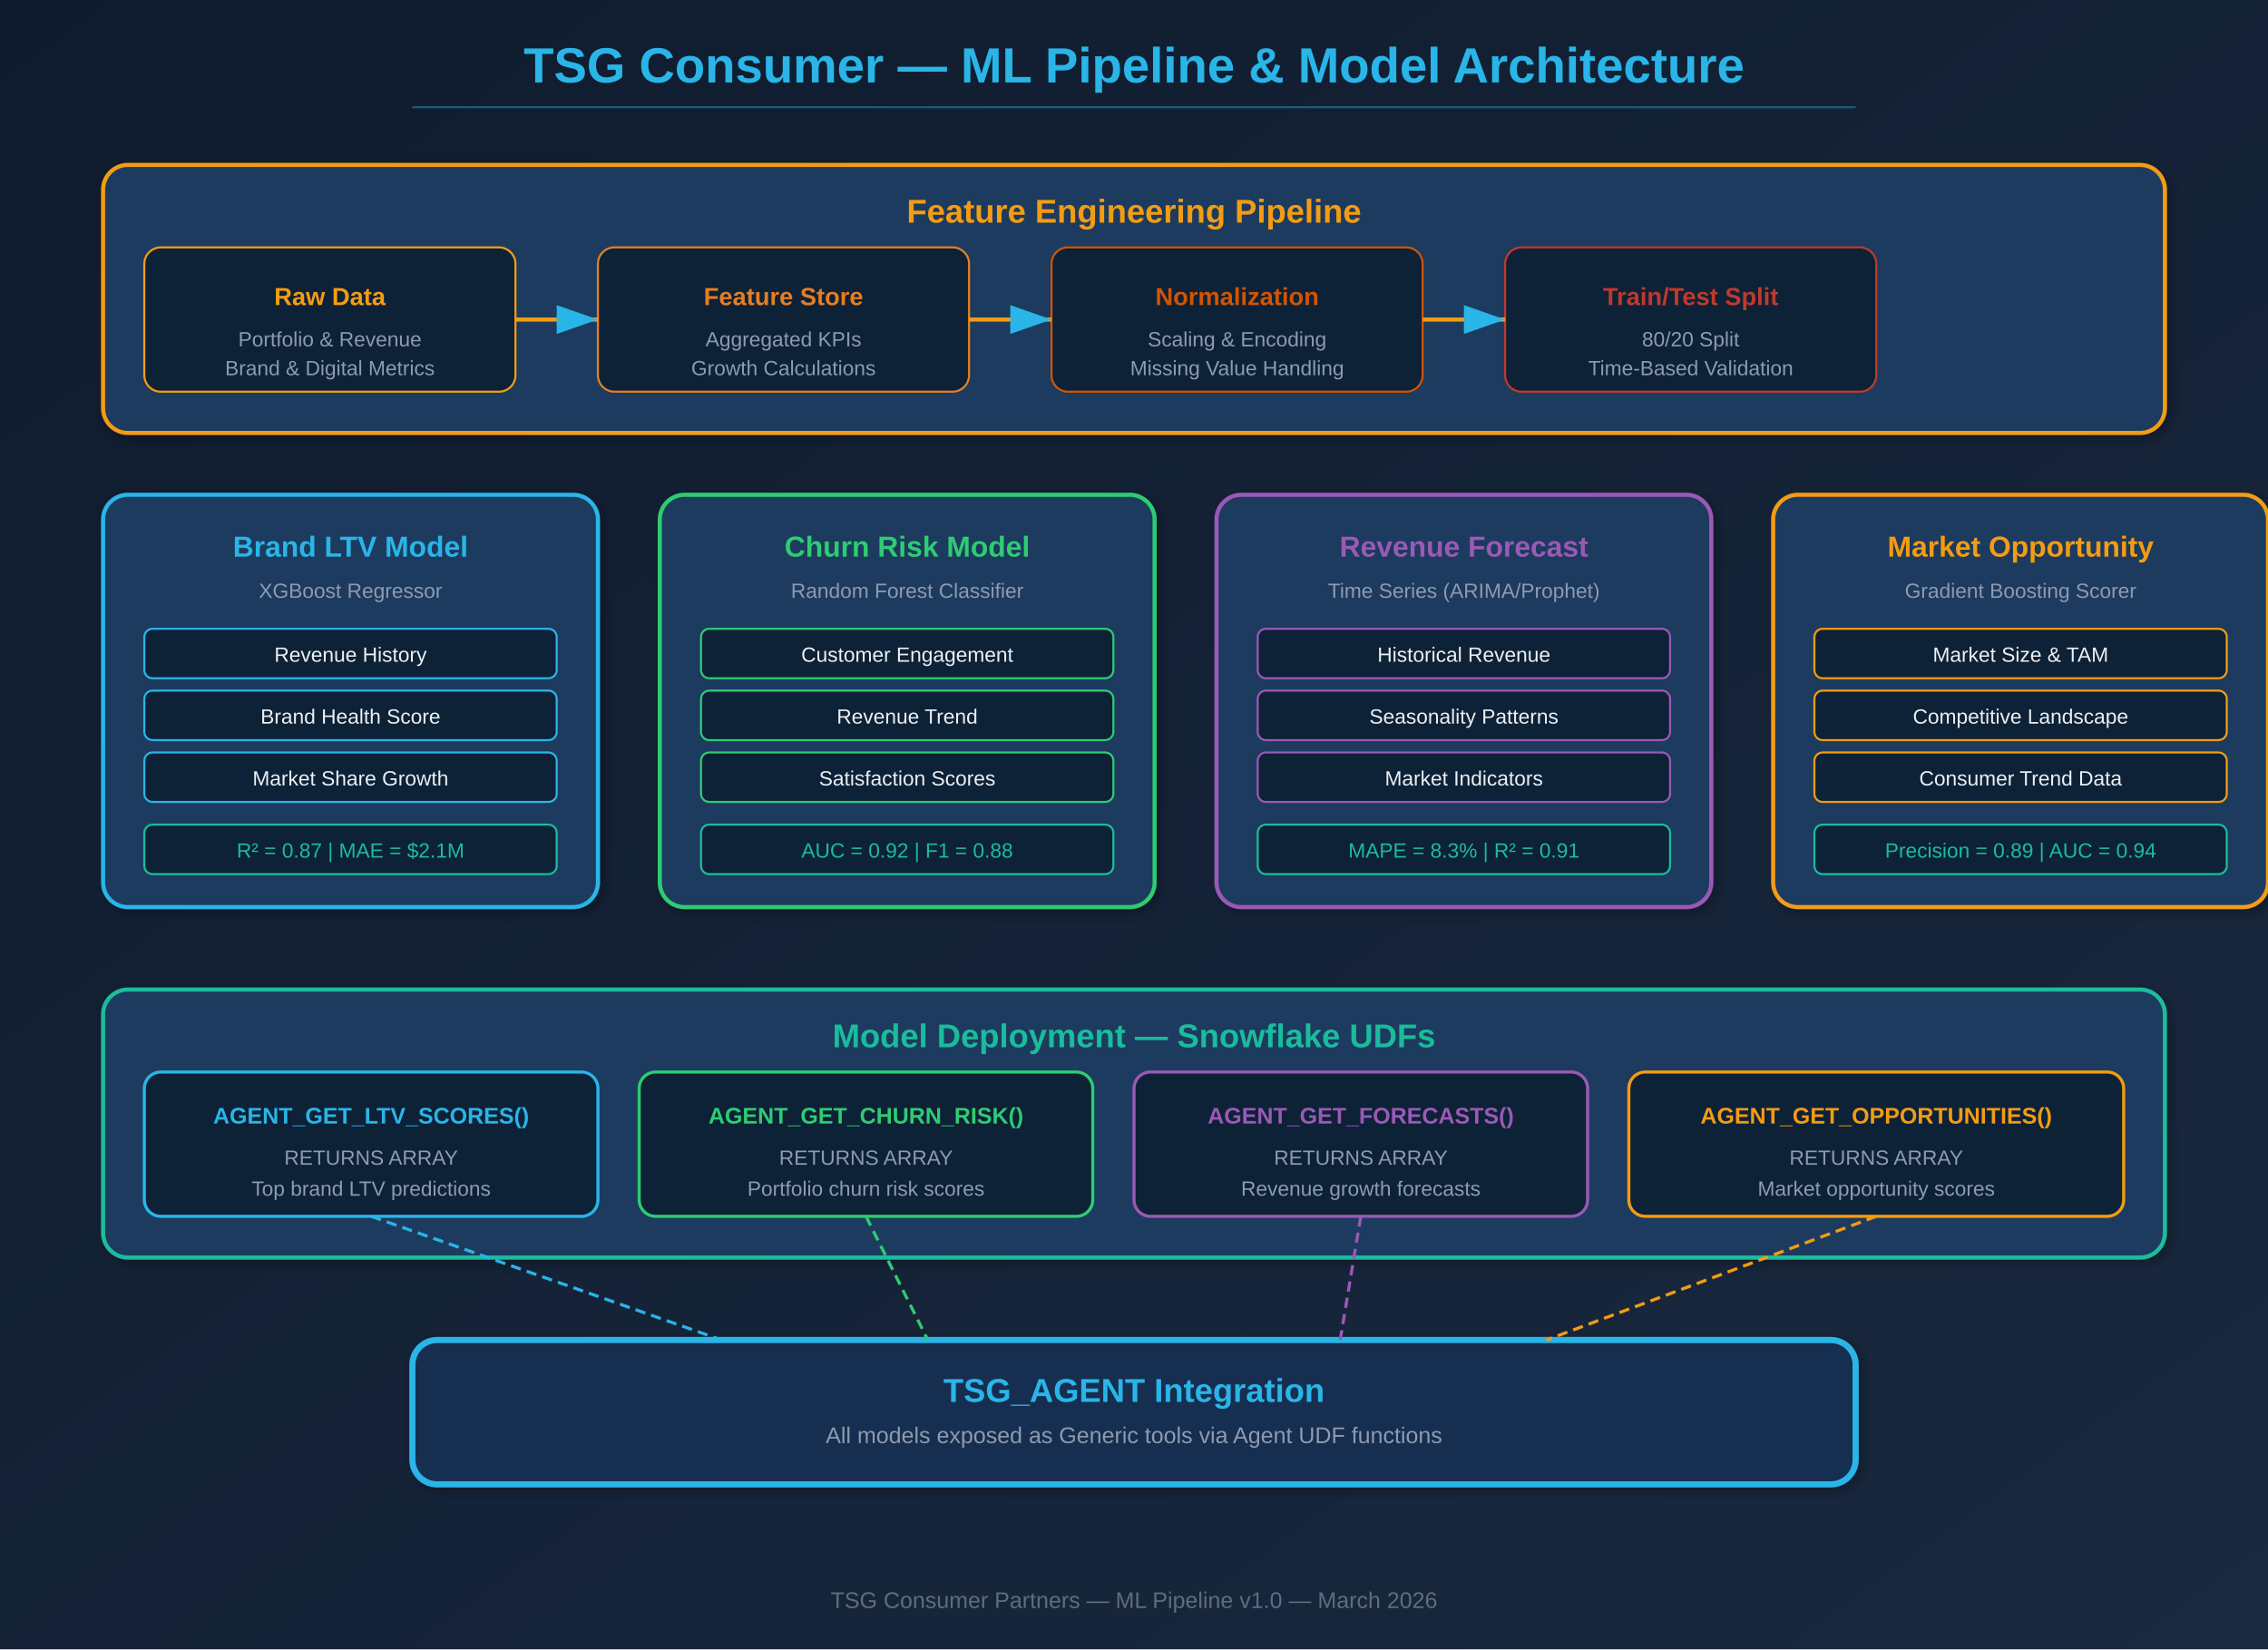
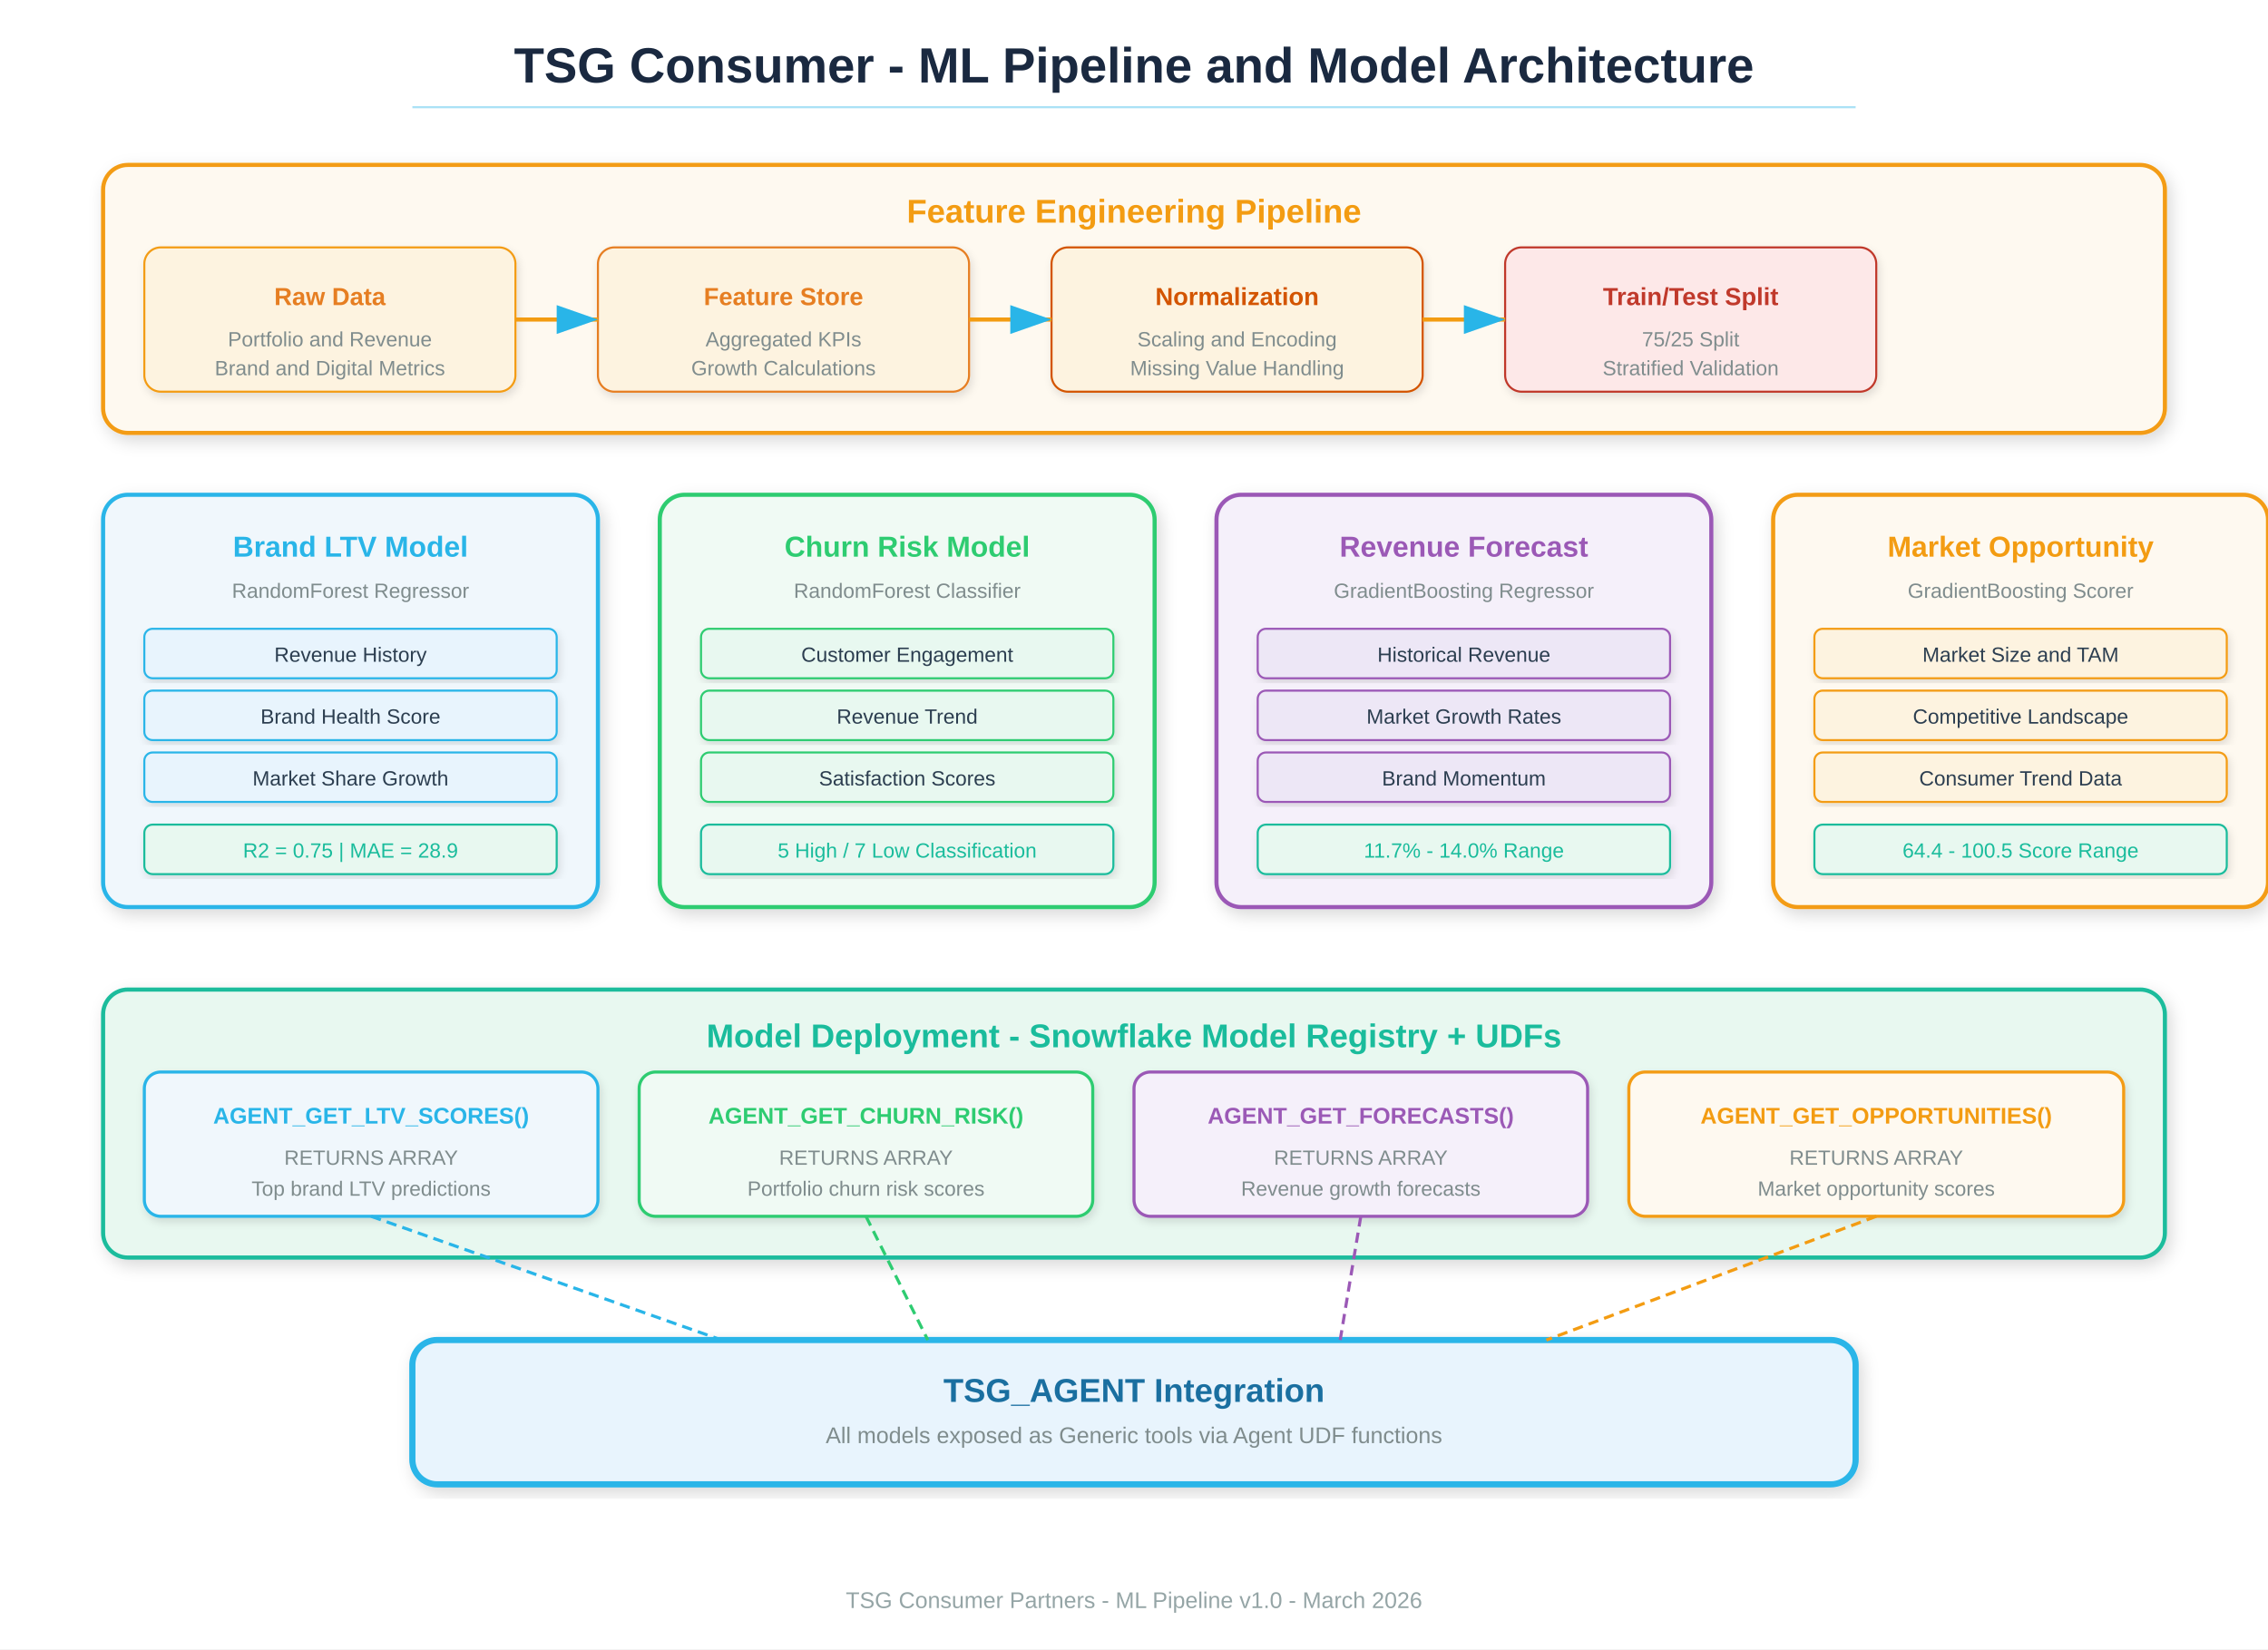
<svg xmlns="http://www.w3.org/2000/svg" viewBox="0 0 1100 800" font-family="Segoe UI, Arial, sans-serif">
  <defs>
-     <linearGradient id="bg3" x1="0%" y1="0%" x2="100%" y2="100%">
-       <stop offset="0%" style="stop-color:#0f1b2d;stop-opacity:1" />
-       <stop offset="100%" style="stop-color:#1a2940;stop-opacity:1" />
-     </linearGradient>
+     <filter id="shadow">
+       <feDropShadow dx="2" dy="3" stdDeviation="4" flood-opacity="0.15" />
+     </filter>
+     <filter id="shadowSm">
+       <feDropShadow dx="1" dy="2" stdDeviation="2" flood-opacity="0.12" />
+     </filter>
    <marker id="a3" markerWidth="10" markerHeight="7" refX="10" refY="3.5" orient="auto">
      <polygon points="0 0, 10 3.5, 0 7" fill="#29b5e8" />
    </marker>
-     <filter id="sh3">
-       <feDropShadow dx="2" dy="2" stdDeviation="3" flood-opacity="0.3" />
-     </filter>
  </defs>
-   <rect width="1100" height="800" fill="url(#bg3)" />
-   <text x="550" y="40" text-anchor="middle" fill="#29b5e8" font-size="24" font-weight="bold">TSG Consumer — ML Pipeline &amp; Model Architecture</text>
+   <rect width="1100" height="800" fill="#ffffff" />
+   <text x="550" y="40" text-anchor="middle" fill="#1a2940" font-size="24" font-weight="bold">TSG Consumer - ML Pipeline and Model Architecture</text>
  <line x1="200" y1="52" x2="900" y2="52" stroke="#29b5e8" stroke-width="1" opacity="0.4" />
-   <rect x="50" y="80" width="1000" height="130" rx="12" fill="#1e3a5f" stroke="#f39c12" stroke-width="2" filter="url(#sh3)" />
+   <rect x="50" y="80" width="1000" height="130" rx="12" fill="#fef9f0" stroke="#f39c12" stroke-width="2" filter="url(#shadow)" />
  <text x="550" y="108" text-anchor="middle" fill="#f39c12" font-size="16" font-weight="bold">Feature Engineering Pipeline</text>
-   <rect x="70" y="120" width="180" height="70" rx="8" fill="#0d2137" stroke="#f39c12" stroke-width="1" />
-   <text x="160" y="148" text-anchor="middle" fill="#f39c12" font-size="12" font-weight="bold">Raw Data</text>
-   <text x="160" y="168" text-anchor="middle" fill="#8e9aaf" font-size="10">Portfolio &amp; Revenue</text>
-   <text x="160" y="182" text-anchor="middle" fill="#8e9aaf" font-size="10">Brand &amp; Digital Metrics</text>
-   <rect x="290" y="120" width="180" height="70" rx="8" fill="#0d2137" stroke="#e67e22" stroke-width="1" />
+   <rect x="70" y="120" width="180" height="70" rx="8" fill="#fdf3e0" stroke="#f39c12" stroke-width="1" filter="url(#shadowSm)" />
+   <text x="160" y="148" text-anchor="middle" fill="#e67e22" font-size="12" font-weight="bold">Raw Data</text>
+   <text x="160" y="168" text-anchor="middle" fill="#7f8c8d" font-size="10">Portfolio and Revenue</text>
+   <text x="160" y="182" text-anchor="middle" fill="#7f8c8d" font-size="10">Brand and Digital Metrics</text>
+   <rect x="290" y="120" width="180" height="70" rx="8" fill="#fdf3e0" stroke="#e67e22" stroke-width="1" filter="url(#shadowSm)" />
  <text x="380" y="148" text-anchor="middle" fill="#e67e22" font-size="12" font-weight="bold">Feature Store</text>
-   <text x="380" y="168" text-anchor="middle" fill="#8e9aaf" font-size="10">Aggregated KPIs</text>
-   <text x="380" y="182" text-anchor="middle" fill="#8e9aaf" font-size="10">Growth Calculations</text>
-   <rect x="510" y="120" width="180" height="70" rx="8" fill="#0d2137" stroke="#d35400" stroke-width="1" />
+   <text x="380" y="168" text-anchor="middle" fill="#7f8c8d" font-size="10">Aggregated KPIs</text>
+   <text x="380" y="182" text-anchor="middle" fill="#7f8c8d" font-size="10">Growth Calculations</text>
+   <rect x="510" y="120" width="180" height="70" rx="8" fill="#fdf3e0" stroke="#d35400" stroke-width="1" filter="url(#shadowSm)" />
  <text x="600" y="148" text-anchor="middle" fill="#d35400" font-size="12" font-weight="bold">Normalization</text>
-   <text x="600" y="168" text-anchor="middle" fill="#8e9aaf" font-size="10">Scaling &amp; Encoding</text>
-   <text x="600" y="182" text-anchor="middle" fill="#8e9aaf" font-size="10">Missing Value Handling</text>
-   <rect x="730" y="120" width="180" height="70" rx="8" fill="#0d2137" stroke="#c0392b" stroke-width="1" />
+   <text x="600" y="168" text-anchor="middle" fill="#7f8c8d" font-size="10">Scaling and Encoding</text>
+   <text x="600" y="182" text-anchor="middle" fill="#7f8c8d" font-size="10">Missing Value Handling</text>
+   <rect x="730" y="120" width="180" height="70" rx="8" fill="#fde8e8" stroke="#c0392b" stroke-width="1" filter="url(#shadowSm)" />
  <text x="820" y="148" text-anchor="middle" fill="#c0392b" font-size="12" font-weight="bold">Train/Test Split</text>
-   <text x="820" y="168" text-anchor="middle" fill="#8e9aaf" font-size="10">80/20 Split</text>
-   <text x="820" y="182" text-anchor="middle" fill="#8e9aaf" font-size="10">Time-Based Validation</text>
+   <text x="820" y="168" text-anchor="middle" fill="#7f8c8d" font-size="10">75/25 Split</text>
+   <text x="820" y="182" text-anchor="middle" fill="#7f8c8d" font-size="10">Stratified Validation</text>
  <line x1="250" y1="155" x2="290" y2="155" stroke="#f39c12" stroke-width="2" marker-end="url(#a3)" />
  <line x1="470" y1="155" x2="510" y2="155" stroke="#f39c12" stroke-width="2" marker-end="url(#a3)" />
  <line x1="690" y1="155" x2="730" y2="155" stroke="#f39c12" stroke-width="2" marker-end="url(#a3)" />
-   <rect x="50" y="240" width="240" height="200" rx="12" fill="#1e3a5f" stroke="#29b5e8" stroke-width="2" filter="url(#sh3)" />
+   <rect x="50" y="240" width="240" height="200" rx="12" fill="#f0f7fc" stroke="#29b5e8" stroke-width="2" filter="url(#shadow)" />
  <text x="170" y="270" text-anchor="middle" fill="#29b5e8" font-size="14" font-weight="bold">Brand LTV Model</text>
-   <text x="170" y="290" text-anchor="middle" fill="#8e9aaf" font-size="10">XGBoost Regressor</text>
-   <rect x="70" y="305" width="200" height="24" rx="4" fill="#0d2137" stroke="#29b5e8" stroke-width="1" />
-   <text x="170" y="321" text-anchor="middle" fill="#ecf0f1" font-size="10">Revenue History</text>
-   <rect x="70" y="335" width="200" height="24" rx="4" fill="#0d2137" stroke="#29b5e8" stroke-width="1" />
-   <text x="170" y="351" text-anchor="middle" fill="#ecf0f1" font-size="10">Brand Health Score</text>
-   <rect x="70" y="365" width="200" height="24" rx="4" fill="#0d2137" stroke="#29b5e8" stroke-width="1" />
-   <text x="170" y="381" text-anchor="middle" fill="#ecf0f1" font-size="10">Market Share Growth</text>
-   <rect x="70" y="400" width="200" height="24" rx="4" fill="#0d2137" stroke="#1abc9c" stroke-width="1" />
-   <text x="170" y="416" text-anchor="middle" fill="#1abc9c" font-size="10">R² = 0.87 | MAE = $2.1M</text>
-   <rect x="320" y="240" width="240" height="200" rx="12" fill="#1e3a5f" stroke="#2ecc71" stroke-width="2" filter="url(#sh3)" />
+   <text x="170" y="290" text-anchor="middle" fill="#7f8c8d" font-size="10">RandomForest Regressor</text>
+   <rect x="70" y="305" width="200" height="24" rx="4" fill="#e8f4fd" stroke="#29b5e8" stroke-width="1" filter="url(#shadowSm)" />
+   <text x="170" y="321" text-anchor="middle" fill="#2c3e50" font-size="10">Revenue History</text>
+   <rect x="70" y="335" width="200" height="24" rx="4" fill="#e8f4fd" stroke="#29b5e8" stroke-width="1" filter="url(#shadowSm)" />
+   <text x="170" y="351" text-anchor="middle" fill="#2c3e50" font-size="10">Brand Health Score</text>
+   <rect x="70" y="365" width="200" height="24" rx="4" fill="#e8f4fd" stroke="#29b5e8" stroke-width="1" filter="url(#shadowSm)" />
+   <text x="170" y="381" text-anchor="middle" fill="#2c3e50" font-size="10">Market Share Growth</text>
+   <rect x="70" y="400" width="200" height="24" rx="4" fill="#e8f8f0" stroke="#1abc9c" stroke-width="1" filter="url(#shadowSm)" />
+   <text x="170" y="416" text-anchor="middle" fill="#1abc9c" font-size="10">R2 = 0.75 | MAE = 28.9</text>
+   <rect x="320" y="240" width="240" height="200" rx="12" fill="#f0faf4" stroke="#2ecc71" stroke-width="2" filter="url(#shadow)" />
  <text x="440" y="270" text-anchor="middle" fill="#2ecc71" font-size="14" font-weight="bold">Churn Risk Model</text>
-   <text x="440" y="290" text-anchor="middle" fill="#8e9aaf" font-size="10">Random Forest Classifier</text>
-   <rect x="340" y="305" width="200" height="24" rx="4" fill="#0d2137" stroke="#2ecc71" stroke-width="1" />
-   <text x="440" y="321" text-anchor="middle" fill="#ecf0f1" font-size="10">Customer Engagement</text>
-   <rect x="340" y="335" width="200" height="24" rx="4" fill="#0d2137" stroke="#2ecc71" stroke-width="1" />
-   <text x="440" y="351" text-anchor="middle" fill="#ecf0f1" font-size="10">Revenue Trend</text>
-   <rect x="340" y="365" width="200" height="24" rx="4" fill="#0d2137" stroke="#2ecc71" stroke-width="1" />
-   <text x="440" y="381" text-anchor="middle" fill="#ecf0f1" font-size="10">Satisfaction Scores</text>
-   <rect x="340" y="400" width="200" height="24" rx="4" fill="#0d2137" stroke="#1abc9c" stroke-width="1" />
-   <text x="440" y="416" text-anchor="middle" fill="#1abc9c" font-size="10">AUC = 0.92 | F1 = 0.88</text>
-   <rect x="590" y="240" width="240" height="200" rx="12" fill="#1e3a5f" stroke="#9b59b6" stroke-width="2" filter="url(#sh3)" />
+   <text x="440" y="290" text-anchor="middle" fill="#7f8c8d" font-size="10">RandomForest Classifier</text>
+   <rect x="340" y="305" width="200" height="24" rx="4" fill="#e8f8f0" stroke="#2ecc71" stroke-width="1" filter="url(#shadowSm)" />
+   <text x="440" y="321" text-anchor="middle" fill="#2c3e50" font-size="10">Customer Engagement</text>
+   <rect x="340" y="335" width="200" height="24" rx="4" fill="#e8f8f0" stroke="#2ecc71" stroke-width="1" filter="url(#shadowSm)" />
+   <text x="440" y="351" text-anchor="middle" fill="#2c3e50" font-size="10">Revenue Trend</text>
+   <rect x="340" y="365" width="200" height="24" rx="4" fill="#e8f8f0" stroke="#2ecc71" stroke-width="1" filter="url(#shadowSm)" />
+   <text x="440" y="381" text-anchor="middle" fill="#2c3e50" font-size="10">Satisfaction Scores</text>
+   <rect x="340" y="400" width="200" height="24" rx="4" fill="#e8f8f0" stroke="#1abc9c" stroke-width="1" filter="url(#shadowSm)" />
+   <text x="440" y="416" text-anchor="middle" fill="#1abc9c" font-size="10">5 High / 7 Low Classification</text>
+   <rect x="590" y="240" width="240" height="200" rx="12" fill="#f5f0fa" stroke="#9b59b6" stroke-width="2" filter="url(#shadow)" />
  <text x="710" y="270" text-anchor="middle" fill="#9b59b6" font-size="14" font-weight="bold">Revenue Forecast</text>
-   <text x="710" y="290" text-anchor="middle" fill="#8e9aaf" font-size="10">Time Series (ARIMA/Prophet)</text>
-   <rect x="610" y="305" width="200" height="24" rx="4" fill="#0d2137" stroke="#9b59b6" stroke-width="1" />
-   <text x="710" y="321" text-anchor="middle" fill="#ecf0f1" font-size="10">Historical Revenue</text>
-   <rect x="610" y="335" width="200" height="24" rx="4" fill="#0d2137" stroke="#9b59b6" stroke-width="1" />
-   <text x="710" y="351" text-anchor="middle" fill="#ecf0f1" font-size="10">Seasonality Patterns</text>
-   <rect x="610" y="365" width="200" height="24" rx="4" fill="#0d2137" stroke="#9b59b6" stroke-width="1" />
-   <text x="710" y="381" text-anchor="middle" fill="#ecf0f1" font-size="10">Market Indicators</text>
-   <rect x="610" y="400" width="200" height="24" rx="4" fill="#0d2137" stroke="#1abc9c" stroke-width="1" />
-   <text x="710" y="416" text-anchor="middle" fill="#1abc9c" font-size="10">MAPE = 8.3% | R² = 0.91</text>
-   <rect x="860" y="240" width="240" height="200" rx="12" fill="#1e3a5f" stroke="#f39c12" stroke-width="2" filter="url(#sh3)" />
+   <text x="710" y="290" text-anchor="middle" fill="#7f8c8d" font-size="10">GradientBoosting Regressor</text>
+   <rect x="610" y="305" width="200" height="24" rx="4" fill="#ede7f6" stroke="#9b59b6" stroke-width="1" filter="url(#shadowSm)" />
+   <text x="710" y="321" text-anchor="middle" fill="#2c3e50" font-size="10">Historical Revenue</text>
+   <rect x="610" y="335" width="200" height="24" rx="4" fill="#ede7f6" stroke="#9b59b6" stroke-width="1" filter="url(#shadowSm)" />
+   <text x="710" y="351" text-anchor="middle" fill="#2c3e50" font-size="10">Market Growth Rates</text>
+   <rect x="610" y="365" width="200" height="24" rx="4" fill="#ede7f6" stroke="#9b59b6" stroke-width="1" filter="url(#shadowSm)" />
+   <text x="710" y="381" text-anchor="middle" fill="#2c3e50" font-size="10">Brand Momentum</text>
+   <rect x="610" y="400" width="200" height="24" rx="4" fill="#e8f8f0" stroke="#1abc9c" stroke-width="1" filter="url(#shadowSm)" />
+   <text x="710" y="416" text-anchor="middle" fill="#1abc9c" font-size="10">11.7% - 14.0% Range</text>
+   <rect x="860" y="240" width="240" height="200" rx="12" fill="#fef9f0" stroke="#f39c12" stroke-width="2" filter="url(#shadow)" />
  <text x="980" y="270" text-anchor="middle" fill="#f39c12" font-size="14" font-weight="bold">Market Opportunity</text>
-   <text x="980" y="290" text-anchor="middle" fill="#8e9aaf" font-size="10">Gradient Boosting Scorer</text>
-   <rect x="880" y="305" width="200" height="24" rx="4" fill="#0d2137" stroke="#f39c12" stroke-width="1" />
-   <text x="980" y="321" text-anchor="middle" fill="#ecf0f1" font-size="10">Market Size &amp; TAM</text>
-   <rect x="880" y="335" width="200" height="24" rx="4" fill="#0d2137" stroke="#f39c12" stroke-width="1" />
-   <text x="980" y="351" text-anchor="middle" fill="#ecf0f1" font-size="10">Competitive Landscape</text>
-   <rect x="880" y="365" width="200" height="24" rx="4" fill="#0d2137" stroke="#f39c12" stroke-width="1" />
-   <text x="980" y="381" text-anchor="middle" fill="#ecf0f1" font-size="10">Consumer Trend Data</text>
-   <rect x="880" y="400" width="200" height="24" rx="4" fill="#0d2137" stroke="#1abc9c" stroke-width="1" />
-   <text x="980" y="416" text-anchor="middle" fill="#1abc9c" font-size="10">Precision = 0.89 | AUC = 0.94</text>
-   <rect x="50" y="480" width="1000" height="130" rx="12" fill="#1e3a5f" stroke="#1abc9c" stroke-width="2" filter="url(#sh3)" />
-   <text x="550" y="508" text-anchor="middle" fill="#1abc9c" font-size="16" font-weight="bold">Model Deployment — Snowflake UDFs</text>
-   <rect x="70" y="520" width="220" height="70" rx="8" fill="#0d2137" stroke="#29b5e8" stroke-width="1.5" />
+   <text x="980" y="290" text-anchor="middle" fill="#7f8c8d" font-size="10">GradientBoosting Scorer</text>
+   <rect x="880" y="305" width="200" height="24" rx="4" fill="#fdf3e0" stroke="#f39c12" stroke-width="1" filter="url(#shadowSm)" />
+   <text x="980" y="321" text-anchor="middle" fill="#2c3e50" font-size="10">Market Size and TAM</text>
+   <rect x="880" y="335" width="200" height="24" rx="4" fill="#fdf3e0" stroke="#f39c12" stroke-width="1" filter="url(#shadowSm)" />
+   <text x="980" y="351" text-anchor="middle" fill="#2c3e50" font-size="10">Competitive Landscape</text>
+   <rect x="880" y="365" width="200" height="24" rx="4" fill="#fdf3e0" stroke="#f39c12" stroke-width="1" filter="url(#shadowSm)" />
+   <text x="980" y="381" text-anchor="middle" fill="#2c3e50" font-size="10">Consumer Trend Data</text>
+   <rect x="880" y="400" width="200" height="24" rx="4" fill="#e8f8f0" stroke="#1abc9c" stroke-width="1" filter="url(#shadowSm)" />
+   <text x="980" y="416" text-anchor="middle" fill="#1abc9c" font-size="10">64.4 - 100.5 Score Range</text>
+   <rect x="50" y="480" width="1000" height="130" rx="12" fill="#e8f8f0" stroke="#1abc9c" stroke-width="2" filter="url(#shadow)" />
+   <text x="550" y="508" text-anchor="middle" fill="#1abc9c" font-size="16" font-weight="bold">Model Deployment - Snowflake Model Registry + UDFs</text>
+   <rect x="70" y="520" width="220" height="70" rx="8" fill="#f0f7fc" stroke="#29b5e8" stroke-width="1.5" filter="url(#shadowSm)" />
  <text x="180" y="545" text-anchor="middle" fill="#29b5e8" font-size="11" font-weight="bold">AGENT_GET_LTV_SCORES()</text>
-   <text x="180" y="565" text-anchor="middle" fill="#8e9aaf" font-size="10">RETURNS ARRAY</text>
-   <text x="180" y="580" text-anchor="middle" fill="#8e9aaf" font-size="10">Top brand LTV predictions</text>
-   <rect x="310" y="520" width="220" height="70" rx="8" fill="#0d2137" stroke="#2ecc71" stroke-width="1.5" />
+   <text x="180" y="565" text-anchor="middle" fill="#7f8c8d" font-size="10">RETURNS ARRAY</text>
+   <text x="180" y="580" text-anchor="middle" fill="#7f8c8d" font-size="10">Top brand LTV predictions</text>
+   <rect x="310" y="520" width="220" height="70" rx="8" fill="#f0faf4" stroke="#2ecc71" stroke-width="1.5" filter="url(#shadowSm)" />
  <text x="420" y="545" text-anchor="middle" fill="#2ecc71" font-size="11" font-weight="bold">AGENT_GET_CHURN_RISK()</text>
-   <text x="420" y="565" text-anchor="middle" fill="#8e9aaf" font-size="10">RETURNS ARRAY</text>
-   <text x="420" y="580" text-anchor="middle" fill="#8e9aaf" font-size="10">Portfolio churn risk scores</text>
-   <rect x="550" y="520" width="220" height="70" rx="8" fill="#0d2137" stroke="#9b59b6" stroke-width="1.5" />
+   <text x="420" y="565" text-anchor="middle" fill="#7f8c8d" font-size="10">RETURNS ARRAY</text>
+   <text x="420" y="580" text-anchor="middle" fill="#7f8c8d" font-size="10">Portfolio churn risk scores</text>
+   <rect x="550" y="520" width="220" height="70" rx="8" fill="#f5f0fa" stroke="#9b59b6" stroke-width="1.5" filter="url(#shadowSm)" />
  <text x="660" y="545" text-anchor="middle" fill="#9b59b6" font-size="11" font-weight="bold">AGENT_GET_FORECASTS()</text>
-   <text x="660" y="565" text-anchor="middle" fill="#8e9aaf" font-size="10">RETURNS ARRAY</text>
-   <text x="660" y="580" text-anchor="middle" fill="#8e9aaf" font-size="10">Revenue growth forecasts</text>
-   <rect x="790" y="520" width="240" height="70" rx="8" fill="#0d2137" stroke="#f39c12" stroke-width="1.5" />
+   <text x="660" y="565" text-anchor="middle" fill="#7f8c8d" font-size="10">RETURNS ARRAY</text>
+   <text x="660" y="580" text-anchor="middle" fill="#7f8c8d" font-size="10">Revenue growth forecasts</text>
+   <rect x="790" y="520" width="240" height="70" rx="8" fill="#fef9f0" stroke="#f39c12" stroke-width="1.5" filter="url(#shadowSm)" />
  <text x="910" y="545" text-anchor="middle" fill="#f39c12" font-size="11" font-weight="bold">AGENT_GET_OPPORTUNITIES()</text>
-   <text x="910" y="565" text-anchor="middle" fill="#8e9aaf" font-size="10">RETURNS ARRAY</text>
-   <text x="910" y="580" text-anchor="middle" fill="#8e9aaf" font-size="10">Market opportunity scores</text>
-   <rect x="200" y="650" width="700" height="70" rx="12" fill="#162d50" stroke="#29b5e8" stroke-width="3" filter="url(#sh3)" />
-   <text x="550" y="680" text-anchor="middle" fill="#29b5e8" font-size="16" font-weight="bold">TSG_AGENT Integration</text>
-   <text x="550" y="700" text-anchor="middle" fill="#8e9aaf" font-size="11">All models exposed as Generic tools via Agent UDF functions</text>
+   <text x="910" y="565" text-anchor="middle" fill="#7f8c8d" font-size="10">RETURNS ARRAY</text>
+   <text x="910" y="580" text-anchor="middle" fill="#7f8c8d" font-size="10">Market opportunity scores</text>
+   <rect x="200" y="650" width="700" height="70" rx="12" fill="#e8f4fd" stroke="#29b5e8" stroke-width="3" filter="url(#shadow)" />
+   <text x="550" y="680" text-anchor="middle" fill="#1a6fa0" font-size="16" font-weight="bold">TSG_AGENT Integration</text>
+   <text x="550" y="700" text-anchor="middle" fill="#7f8c8d" font-size="11">All models exposed as Generic tools via Agent UDF functions</text>
  <line x1="180" y1="590" x2="350" y2="650" stroke="#29b5e8" stroke-width="1.5" stroke-dasharray="5,3" />
  <line x1="420" y1="590" x2="450" y2="650" stroke="#2ecc71" stroke-width="1.5" stroke-dasharray="5,3" />
  <line x1="660" y1="590" x2="650" y2="650" stroke="#9b59b6" stroke-width="1.5" stroke-dasharray="5,3" />
  <line x1="910" y1="590" x2="750" y2="650" stroke="#f39c12" stroke-width="1.5" stroke-dasharray="5,3" />
-   <text x="550" y="780" text-anchor="middle" fill="#5d6d7e" font-size="11">TSG Consumer Partners — ML Pipeline v1.0 — March 2026</text>
+   <text x="550" y="780" text-anchor="middle" fill="#95a5a6" font-size="11">TSG Consumer Partners - ML Pipeline v1.0 - March 2026</text>
</svg>
